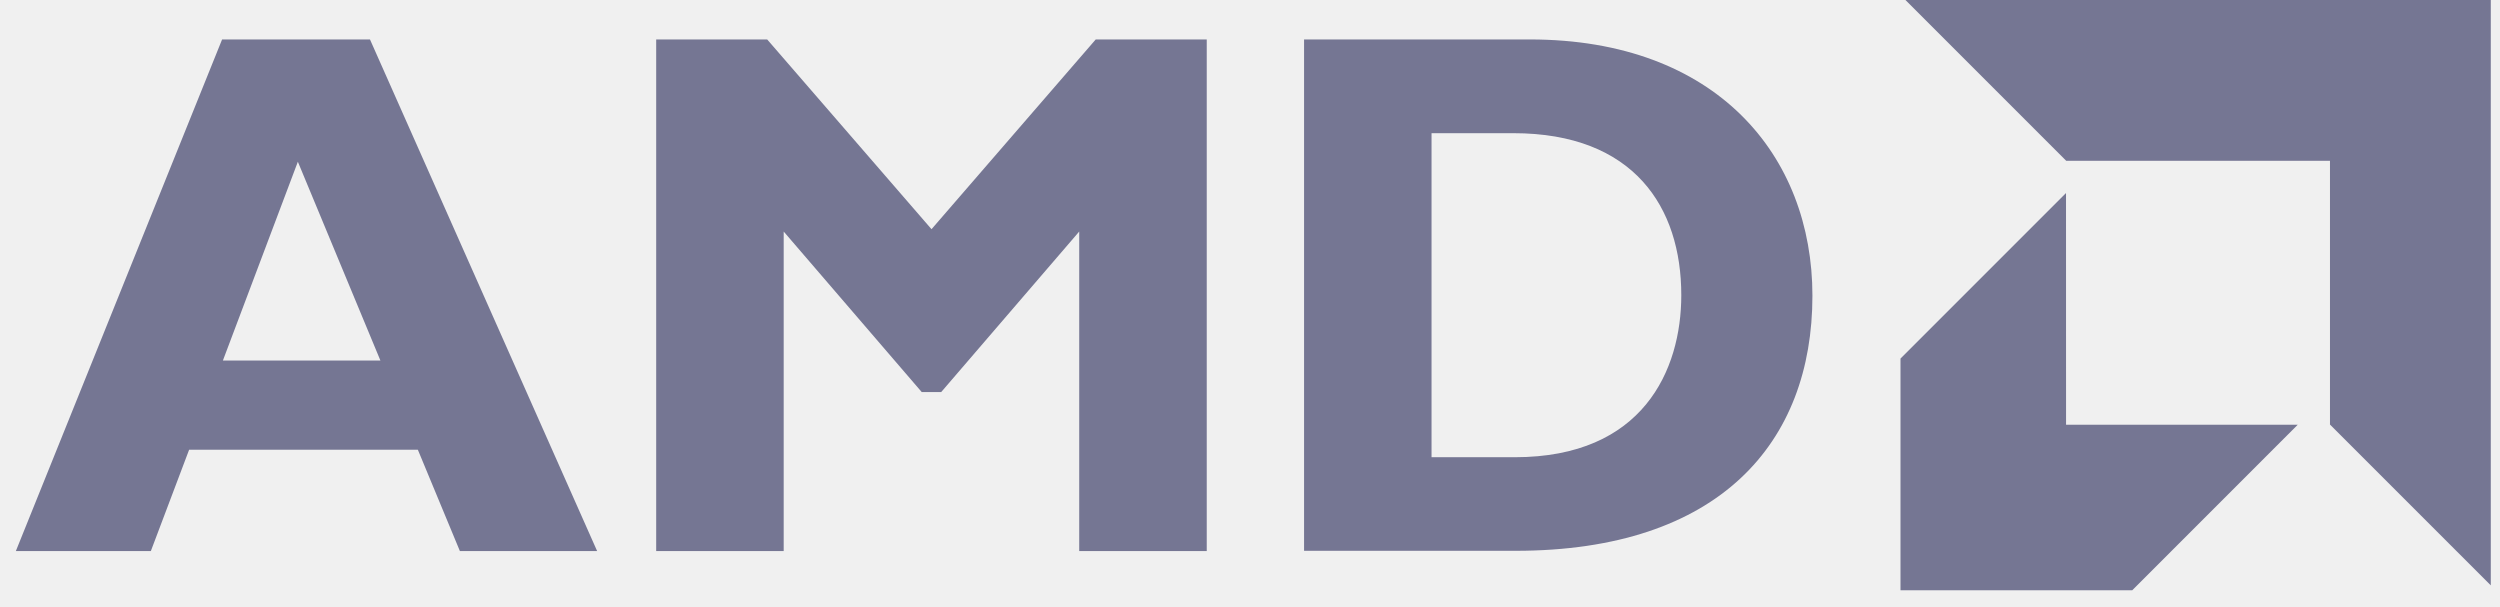
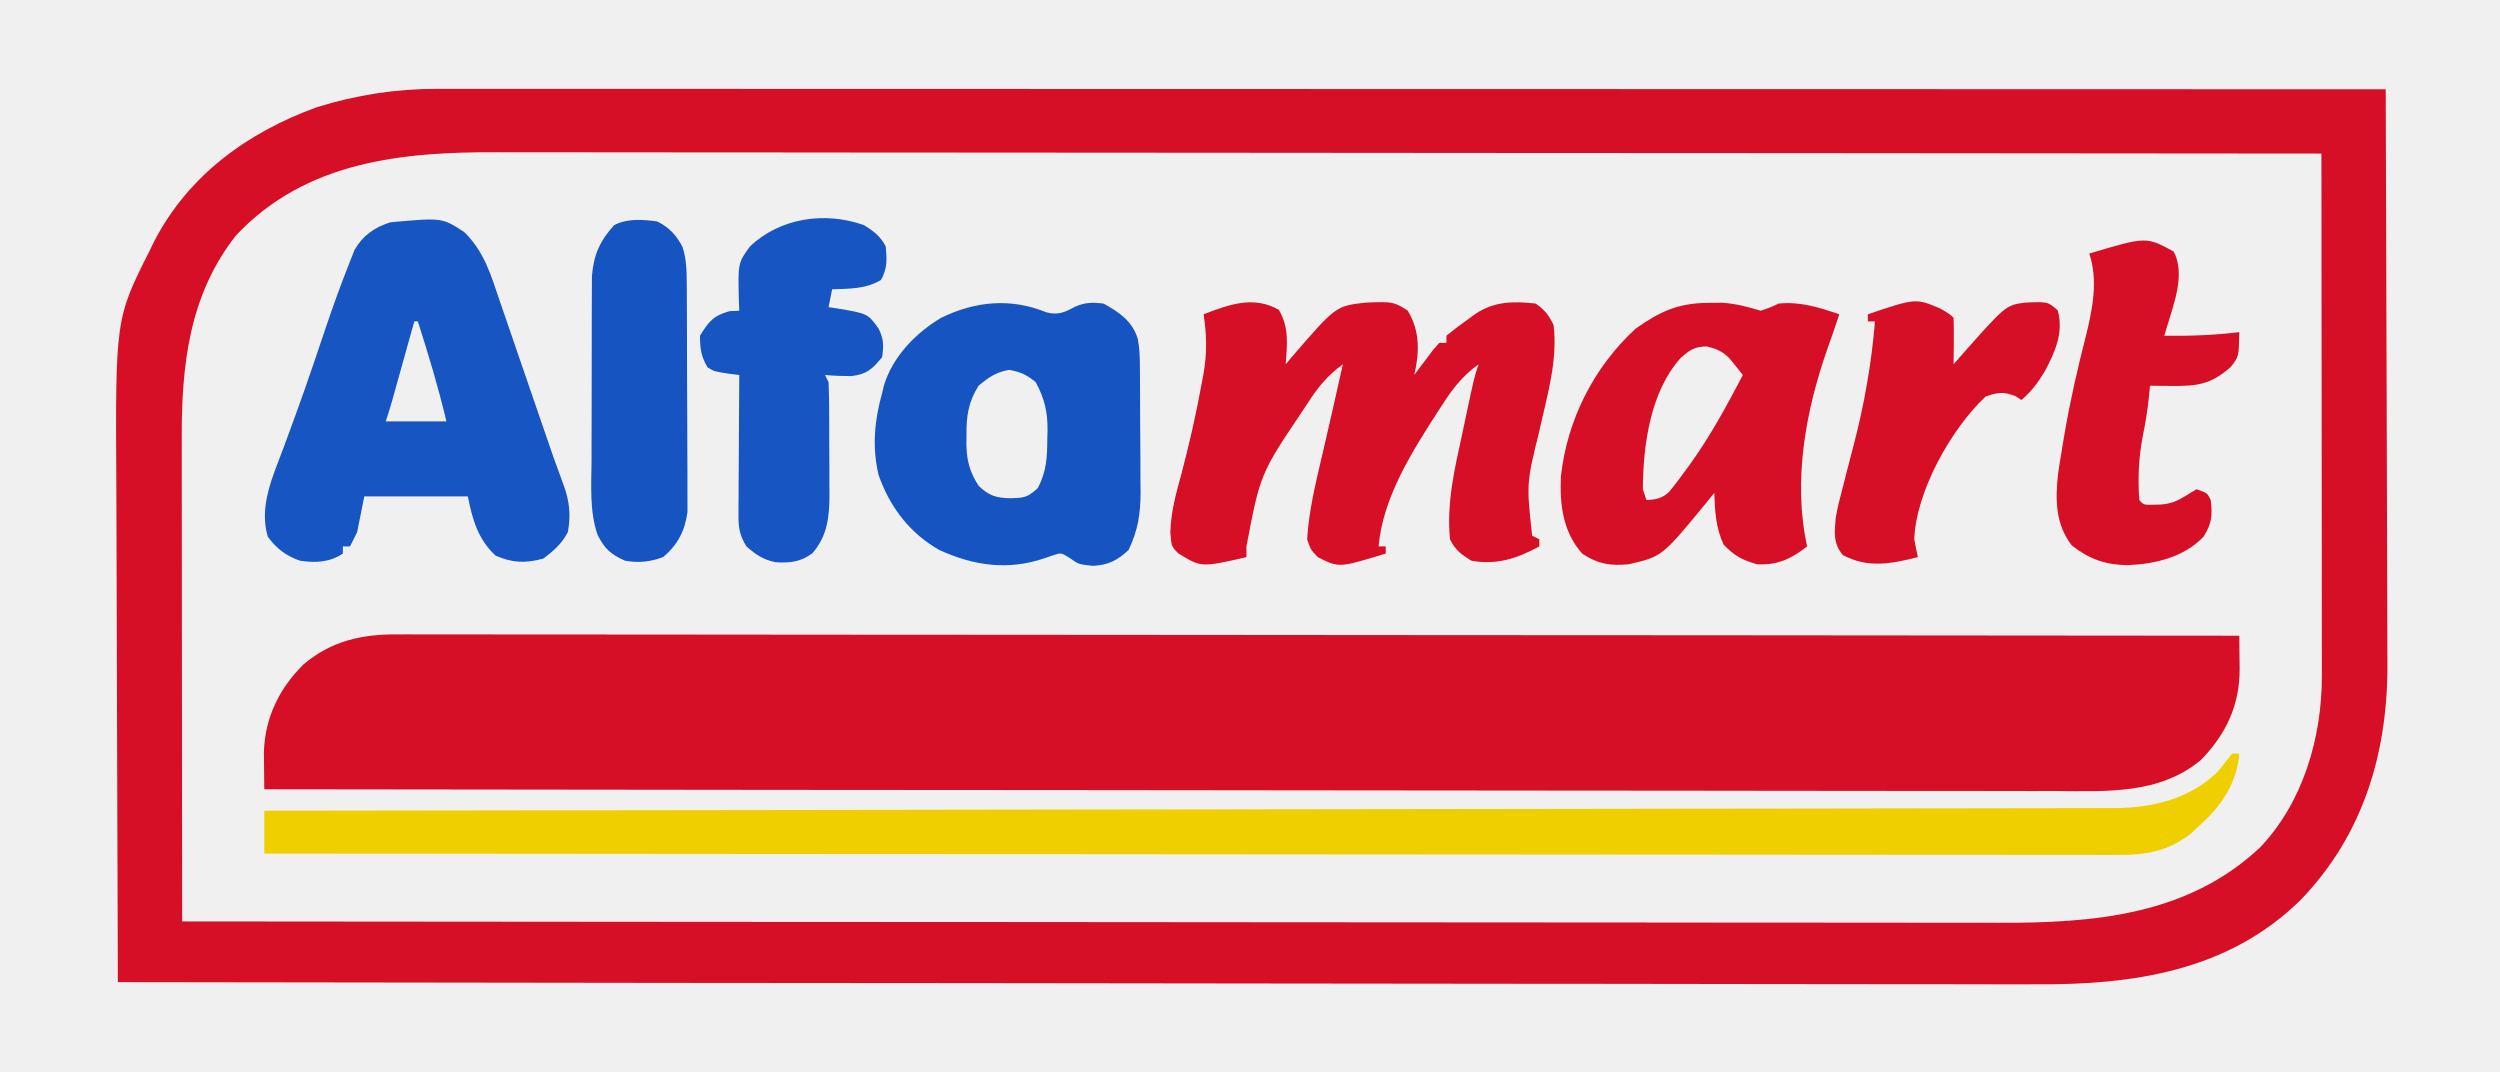
- <svg xmlns="http://www.w3.org/2000/svg" width="99" height="24" viewBox="0 0 99 24" fill="none">
-   <g clip-path="url(#clip0_14_25)">
-     <path d="M23.646 21.821H18.211L16.547 17.81H7.489L5.974 21.821H0.628L8.795 1.562H14.651L23.646 21.821ZM11.795 6.405L8.827 14.276H15.064L11.795 6.405ZM43.391 1.562H47.787V21.821H42.737V9.169L37.272 15.525H36.5L31.034 9.169V21.821H25.985V1.562H30.381L36.888 9.076L43.391 1.562ZM60.58 1.562C67.976 1.562 71.772 6.165 71.772 11.712C71.772 17.533 68.089 21.812 60.012 21.812H51.641V1.562H60.58ZM56.689 18.106H59.986C65.061 18.106 66.579 14.66 66.579 11.689C66.579 8.213 64.708 5.274 59.927 5.274H56.689V18.106ZM81.822 6.368L75.456 0H98.635V23.18L92.267 16.812V6.368H81.822ZM81.814 7.644L75.26 14.199V23.375H84.436L90.99 16.82H81.816L81.814 7.644Z" fill="#757693" />
-   </g>
-   <defs>
-     <clipPath id="clip0_14_25">
-       <rect width="98.007" height="23.375" fill="white" transform="translate(0.627991)" />
-     </clipPath>
-   </defs>
+ <svg xmlns="http://www.w3.org/2000/svg" version="1.1" width="700" height="300">
+   <path d="M0 0 C0.945 -0.001 1.89 -0.002 2.864 -0.003 C6.037 -0.006 9.21 -0.002 12.383 0.003 C14.678 0.002 16.973 0.001 19.269 0 C25.581 -0.002 31.893 0.002 38.205 0.007 C44.311 0.011 50.417 0.01 56.524 0.009 C69.014 0.008 81.504 0.011 93.995 0.017 C106.362 0.023 118.729 0.027 131.096 0.028 C131.865 0.028 132.634 0.028 133.426 0.028 C137.331 0.029 141.236 0.029 145.141 0.029 C172.801 0.031 200.461 0.038 228.121 0.048 C254.992 0.057 281.863 0.064 308.734 0.068 C309.562 0.068 310.391 0.068 311.244 0.069 C319.562 0.07 327.88 0.071 336.198 0.072 C353.142 0.075 370.087 0.078 387.031 0.081 C387.811 0.081 388.59 0.081 389.392 0.081 C441.419 0.09 493.445 0.106 545.471 0.123 C545.565 22.76 545.635 45.396 545.678 68.033 C545.699 78.545 545.727 89.058 545.773 99.57 C545.813 108.74 545.839 117.91 545.847 127.08 C545.853 131.928 545.865 136.777 545.894 141.625 C545.921 146.204 545.929 150.782 545.923 155.36 C545.925 157.027 545.932 158.693 545.948 160.359 C546.171 185.512 539.346 208.873 521.487 227.264 C501.281 247.046 474.645 250.915 447.648 250.724 C445.316 250.727 442.984 250.731 440.652 250.737 C434.303 250.748 427.954 250.729 421.605 250.703 C415.444 250.681 409.282 250.688 403.12 250.692 C390.532 250.698 377.944 250.682 365.356 250.652 C352.905 250.622 340.455 250.603 328.004 250.597 C327.228 250.597 326.452 250.597 325.652 250.596 C321.709 250.595 317.766 250.593 313.823 250.592 C285.949 250.581 258.076 250.548 230.202 250.5 C203.135 250.454 176.069 250.419 149.003 250.398 C147.749 250.397 147.749 250.397 146.471 250.396 C138.081 250.389 129.691 250.383 121.301 250.377 C104.212 250.364 87.123 250.35 70.034 250.335 C69.248 250.334 68.463 250.333 67.653 250.333 C15.259 250.287 -37.135 250.207 -89.529 250.123 C-89.623 227.912 -89.693 205.701 -89.736 183.49 C-89.757 173.175 -89.785 162.86 -89.831 152.545 C-89.871 143.546 -89.896 134.547 -89.905 125.548 C-89.911 120.79 -89.923 116.034 -89.952 111.277 C-90.23 64.377 -90.23 64.377 -80.529 45.123 C-80.15 44.341 -79.771 43.558 -79.381 42.752 C-69.778 24.16 -53.155 12.166 -33.834 5.15 C-22.758 1.707 -11.571 -0.035 0 0 Z M-56.529 41.123 C-69.617 57.853 -71.698 77.446 -71.643 97.914 C-71.642 99.393 -71.642 100.873 -71.643 102.352 C-71.643 106.343 -71.637 110.334 -71.63 114.325 C-71.624 118.505 -71.624 122.685 -71.622 126.865 C-71.619 134.77 -71.611 142.674 -71.601 150.579 C-71.59 159.582 -71.584 168.586 -71.579 177.59 C-71.569 196.101 -71.551 214.612 -71.529 233.123 C-21.487 233.174 28.554 233.222 78.595 233.25 C79.337 233.25 80.078 233.251 80.842 233.251 C96.958 233.26 113.075 233.269 129.191 233.276 C137.095 233.28 144.999 233.284 152.903 233.288 C154.083 233.288 154.083 233.288 155.287 233.289 C180.749 233.302 206.211 233.324 231.673 233.352 C257.854 233.38 284.035 233.399 310.215 233.405 C313.919 233.406 317.623 233.407 321.327 233.408 C322.055 233.408 322.784 233.408 323.535 233.408 C335.236 233.412 346.936 233.426 358.637 233.444 C370.42 233.461 382.202 233.468 393.985 233.464 C400.361 233.462 406.737 233.465 413.113 233.481 C418.964 233.495 424.814 233.496 430.664 233.486 C432.768 233.484 434.872 233.488 436.976 233.498 C463.536 233.611 489.95 231.469 510.217 212.471 C522.311 199.874 527.605 181.637 527.591 164.473 C527.593 163.176 527.594 161.879 527.595 160.543 C527.592 159.123 527.588 157.703 527.585 156.283 C527.584 154.775 527.584 153.267 527.585 151.758 C527.585 147.678 527.579 143.598 527.572 139.518 C527.566 135.249 527.566 130.979 527.564 126.71 C527.561 118.632 527.553 110.554 527.543 102.475 C527.532 93.276 527.526 84.076 527.521 74.877 C527.511 55.959 527.493 37.041 527.471 18.123 C477.225 18.072 426.978 18.024 376.732 17.996 C375.988 17.996 375.243 17.995 374.476 17.995 C358.296 17.986 342.116 17.977 325.936 17.97 C318 17.966 310.065 17.962 302.129 17.958 C300.945 17.958 300.945 17.958 299.736 17.957 C274.17 17.944 248.604 17.922 223.038 17.894 C196.752 17.866 170.465 17.847 144.179 17.841 C140.461 17.84 136.743 17.839 133.025 17.838 C132.293 17.838 131.562 17.838 130.808 17.838 C119.059 17.834 107.309 17.82 95.56 17.803 C83.731 17.785 71.901 17.778 60.071 17.783 C53.669 17.784 47.266 17.782 40.864 17.765 C34.991 17.751 29.118 17.75 23.245 17.76 C21.132 17.762 19.018 17.758 16.905 17.748 C-10.145 17.634 -36.968 20.278 -56.529 41.123 Z " fill="#D60E26" transform="translate(122.529,24.87695)" />
+   <path d="M0 0 C0.898 -0.003 1.796 -0.007 2.721 -0.01 C5.716 -0.018 8.71 -0.005 11.704 0.008 C13.878 0.007 16.052 0.004 18.226 0.001 C24.19 -0.006 30.153 0.006 36.116 0.021 C42.551 0.034 48.986 0.03 55.42 0.027 C66.566 0.025 77.711 0.035 88.856 0.052 C100.542 0.07 112.228 0.081 123.915 0.085 C124.642 0.085 125.369 0.085 126.118 0.085 C129.811 0.086 133.504 0.087 137.197 0.088 C163.341 0.094 189.485 0.114 215.629 0.143 C241.025 0.17 266.42 0.192 291.816 0.204 C292.599 0.205 293.382 0.205 294.188 0.206 C302.052 0.209 309.916 0.213 317.78 0.217 C333.8 0.225 349.819 0.233 365.838 0.242 C366.575 0.243 367.311 0.243 368.07 0.243 C417.237 0.271 466.404 0.319 515.57 0.369 C515.601 2.768 515.623 5.166 515.641 7.564 C515.65 8.239 515.66 8.914 515.669 9.609 C515.725 19.716 511.906 27.887 504.859 35.127 C493.29 44.842 478.321 43.935 464.152 43.85 C461.983 43.852 459.815 43.855 457.647 43.861 C451.713 43.869 445.779 43.854 439.846 43.833 C433.437 43.816 427.029 43.822 420.621 43.825 C409.527 43.827 398.433 43.815 387.338 43.792 C375.708 43.768 364.077 43.753 352.446 43.749 C351.36 43.748 351.36 43.748 350.251 43.748 C346.573 43.746 342.896 43.745 339.218 43.744 C313.192 43.736 287.166 43.709 261.14 43.671 C235.862 43.634 210.584 43.606 185.306 43.589 C184.526 43.588 183.747 43.588 182.943 43.587 C175.113 43.582 167.283 43.577 159.453 43.572 C143.503 43.562 127.553 43.55 111.604 43.539 C110.87 43.538 110.137 43.537 109.381 43.537 C60.444 43.5 11.507 43.437 -37.43 43.369 C-37.46 41.147 -37.482 38.924 -37.5 36.701 C-37.519 34.845 -37.519 34.845 -37.539 32.95 C-37.243 23.275 -33.251 15.126 -26.391 8.357 C-18.591 1.785 -10.038 -0.097 0 0 Z " fill="#D60E26" transform="translate(111.4296,177.6309)" />
+   <path d="M0 0 C0.66 0 1.32 0 2 0 C1.378 8.089 -3.012 14.743 -9 20 C-10.392 21.299 -10.392 21.299 -11.812 22.625 C-18.331 27.482 -24.349 28.444 -32.23 28.369 C-33.581 28.374 -33.581 28.374 -34.96 28.38 C-37.976 28.388 -40.991 28.374 -44.007 28.361 C-46.192 28.362 -48.377 28.365 -50.561 28.369 C-56.563 28.375 -62.565 28.363 -68.567 28.348 C-75.04 28.335 -81.513 28.34 -87.986 28.342 C-99.201 28.344 -110.415 28.334 -121.629 28.317 C-133.39 28.299 -145.15 28.288 -156.911 28.285 C-157.643 28.284 -158.374 28.284 -159.128 28.284 C-162.842 28.283 -166.557 28.282 -170.272 28.281 C-196.578 28.275 -222.884 28.255 -249.189 28.226 C-274.744 28.199 -300.299 28.178 -325.854 28.165 C-326.641 28.164 -327.429 28.164 -328.241 28.164 C-336.152 28.16 -344.064 28.156 -351.975 28.152 C-368.092 28.144 -384.209 28.136 -400.325 28.127 C-401.437 28.126 -401.437 28.126 -402.571 28.126 C-452.047 28.098 -501.524 28.051 -551 28 C-551 24.04 -551 20.08 -551 16 C-549.893 15.999 -548.785 15.997 -547.644 15.996 C-498.838 15.936 -450.032 15.874 -401.225 15.799 C-400.487 15.798 -399.748 15.796 -398.986 15.795 C-382.929 15.771 -366.871 15.745 -350.814 15.72 C-342.939 15.707 -335.065 15.695 -327.19 15.683 C-326.407 15.681 -325.623 15.68 -324.816 15.679 C-299.415 15.639 -274.015 15.605 -248.614 15.575 C-222.512 15.544 -196.411 15.507 -170.309 15.461 C-166.622 15.455 -162.936 15.448 -159.249 15.442 C-158.524 15.441 -157.798 15.439 -157.051 15.438 C-145.37 15.418 -133.69 15.405 -122.009 15.395 C-110.267 15.384 -98.525 15.366 -86.782 15.341 C-80.42 15.327 -74.057 15.317 -67.695 15.316 C-61.871 15.314 -56.047 15.304 -50.224 15.286 C-48.116 15.281 -46.008 15.28 -43.9 15.282 C-41.036 15.284 -38.171 15.274 -35.307 15.262 C-34.488 15.265 -33.669 15.269 -32.826 15.273 C-22.327 15.192 -11.719 12.685 -4.039 5.051 C-2.661 3.393 -1.326 1.7 0 0 Z " fill="#EFCF00" transform="translate(625,211)" />
+   <path d="M0 0 C2.933 4.921 2.339 9.659 1.938 15.25 C2.483 14.598 3.028 13.945 3.59 13.273 C15.972 -1.078 15.972 -1.078 24.363 -2.023 C32.06 -2.294 32.06 -2.294 36.062 0.188 C39.556 5.893 39.421 11.82 37.938 18.25 C38.42 17.6 38.902 16.951 39.398 16.281 C40.346 15.028 40.346 15.028 41.312 13.75 C41.939 12.915 42.565 12.079 43.211 11.219 C44.066 10.244 44.066 10.244 44.938 9.25 C45.597 9.25 46.258 9.25 46.938 9.25 C46.938 8.59 46.938 7.93 46.938 7.25 C48.653 5.826 50.436 4.484 52.25 3.188 C53.729 2.118 53.729 2.118 55.238 1.027 C60.458 -2.41 65.854 -2.434 71.938 -1.75 C74.593 0.147 75.51 1.395 76.938 4.25 C78.18 14.214 75.043 24.348 72.928 34.016 C69.334 48.615 69.334 48.615 70.938 63.25 C71.597 63.58 72.257 63.91 72.938 64.25 C72.938 64.91 72.938 65.57 72.938 66.25 C66.701 69.624 61.07 71.52 53.938 70.25 C51.003 68.454 49.465 67.306 47.938 64.25 C46.933 54.119 49.23 44.504 51.375 34.688 C51.705 33.13 52.034 31.572 52.361 30.014 C54.712 18.926 54.712 18.926 55.938 15.25 C51.705 18.279 48.923 21.74 46.125 26.062 C45.696 26.718 45.266 27.373 44.824 28.048 C37.444 39.488 29.138 52.44 27.938 66.25 C28.598 66.25 29.258 66.25 29.938 66.25 C29.938 66.91 29.938 67.57 29.938 68.25 C16.823 72.255 16.823 72.255 10.938 69.25 C8.938 67.188 8.938 67.188 7.938 64.25 C8.437 55.91 10.49 47.863 12.375 39.75 C12.691 38.374 13.007 36.998 13.322 35.621 C13.924 32.998 14.527 30.376 15.132 27.754 C16.089 23.591 17.019 19.422 17.938 15.25 C13.705 18.279 10.923 21.74 8.125 26.062 C7.481 27.045 7.481 27.045 6.824 28.048 C-5.183 45.907 -5.183 45.907 -9.062 66.25 C-9.062 67.24 -9.062 68.23 -9.062 69.25 C-21.686 72.131 -21.686 72.131 -28.062 68.25 C-30.062 66.25 -30.062 66.25 -30.359 62.32 C-30.229 56.684 -28.804 51.532 -27.312 46.125 C-25.115 37.734 -23.16 29.351 -21.625 20.812 C-21.362 19.421 -21.362 19.421 -21.093 18.001 C-20.077 12.119 -20.144 7.153 -21.062 1.25 C-13.936 -1.497 -7.048 -4.027 0 0 Z " fill="#D60E26" transform="translate(358.0625,86.75)" />
+   <path d="M0 0 C5.617 5.45 7.522 12.154 9.977 19.43 C10.432 20.748 10.888 22.065 11.346 23.382 C12.543 26.837 13.725 30.298 14.903 33.759 C16.099 37.263 17.307 40.762 18.516 44.262 C19.877 48.206 21.238 52.151 22.587 56.1 C25.09 63.422 25.09 63.422 27.765 70.684 C29.469 75.26 29.868 79.192 29 84 C27.352 87.178 25.036 89.214 22.188 91.375 C17.207 92.798 13.399 92.619 8.75 90.562 C3.809 85.958 2.301 80.504 1 74 C-8.57 74 -18.14 74 -28 74 C-28.99 78.95 -28.99 78.95 -30 84 C-30.66 85.32 -31.32 86.64 -32 88 C-32.66 88 -33.32 88 -34 88 C-34 88.66 -34 89.32 -34 90 C-37.735 92.49 -41.671 92.646 -46 92 C-49.908 90.635 -52.507 88.663 -55 85.312 C-57.589 76.738 -53.556 68.241 -50.562 60.25 C-49.651 57.764 -48.74 55.277 -47.832 52.789 C-47.598 52.152 -47.365 51.516 -47.124 50.86 C-45.467 46.329 -43.876 41.779 -42.324 37.211 C-42.107 36.573 -41.89 35.935 -41.666 35.278 C-40.63 32.228 -39.6 29.176 -38.576 26.122 C-36.55 20.162 -34.417 14.243 -32.078 8.398 C-31.634 7.268 -31.189 6.138 -30.731 4.974 C-28.34 0.867 -25.24 -1.253 -20.75 -2.75 C-6.188 -4.074 -6.188 -4.074 0 0 Z M-14 25 C-14.207 25.742 -14.414 26.483 -14.627 27.247 C-15.563 30.603 -16.5 33.958 -17.438 37.312 C-17.763 38.48 -18.088 39.647 -18.424 40.85 C-18.893 42.527 -18.893 42.527 -19.371 44.238 C-19.803 45.786 -19.803 45.786 -20.244 47.365 C-20.786 49.256 -21.378 51.133 -22 53 C-16.39 53 -10.78 53 -5 53 C-7.253 43.515 -10.022 34.275 -13 25 C-13.33 25 -13.66 25 -14 25 Z " fill="#1655C2" transform="translate(130,65)" />
+   <path d="M0 0 C3.122 0.854 5.167 0.055 7.918 -1.504 C10.865 -2.804 12.844 -2.825 16.043 -2.441 C20.398 -0.051 24.09 2.479 25.607 7.382 C26.084 9.764 26.184 11.954 26.204 14.384 C26.214 15.339 26.223 16.294 26.233 17.277 C26.237 18.303 26.242 19.33 26.246 20.387 C26.252 21.45 26.257 22.513 26.263 23.608 C26.273 25.857 26.279 28.107 26.283 30.356 C26.293 33.782 26.324 37.207 26.355 40.633 C26.362 42.822 26.367 45.01 26.371 47.199 C26.383 48.217 26.396 49.235 26.409 50.284 C26.389 56.416 25.7 61 23.043 66.559 C19.827 69.55 17.307 70.792 12.98 70.996 C9.043 70.559 9.043 70.559 6.668 68.871 C4.199 67.292 4.199 67.292 1.938 68.027 C1.127 68.306 0.316 68.584 -0.52 68.871 C-10.708 72.343 -20.262 70.98 -29.957 66.559 C-38.273 61.826 -43.808 54.509 -46.957 45.559 C-48.821 37.595 -48.096 30.332 -45.957 22.559 C-45.797 21.9 -45.637 21.241 -45.473 20.562 C-43.063 12.47 -36.607 5.811 -29.457 1.559 C-19.886 -3.144 -9.895 -4.055 0 0 Z M-18.957 20.559 C-21.857 25.195 -22.423 29.2 -22.332 34.559 C-22.344 35.244 -22.355 35.93 -22.367 36.637 C-22.34 41.347 -21.5 44.6 -18.957 48.559 C-16.085 51.383 -13.95 52.01 -9.957 52.059 C-6.154 51.952 -5.318 51.885 -2.395 49.246 C0.105 44.573 0.258 40.495 0.293 35.309 C0.314 34.57 0.334 33.831 0.355 33.07 C0.393 27.819 -0.485 24.213 -2.957 19.559 C-5.484 17.497 -7.203 16.694 -10.395 16.121 C-14.061 16.747 -16.101 18.199 -18.957 20.559 Z " fill="#1655C1" transform="translate(292.957,87.44141)" />
+   <path d="M0 0 C1.284 -0.014 2.568 -0.028 3.891 -0.043 C7.787 0.19 11.022 1.09 14.75 2.188 C17.279 1.343 17.279 1.343 19.75 0.188 C25.885 -0.414 31.012 1.248 36.75 3.188 C35.727 6.293 34.679 9.382 33.566 12.457 C27.373 29.957 23.678 49.752 27.75 68.188 C23.252 71.674 19.534 73.456 13.75 73.188 C9.582 72.006 7.356 70.826 4.375 67.688 C2.159 62.916 1.935 58.397 1.75 53.188 C1.037 54.068 0.324 54.948 -0.41 55.855 C-12.859 71.036 -12.859 71.036 -22.25 73.188 C-27.489 73.655 -30.847 73.123 -35.25 70.188 C-40.683 64 -41.553 56.48 -41.188 48.5 C-39.417 32.671 -31.996 17.989 -20.25 7.188 C-13.491 2.41 -8.345 0.042 0 0 Z M-7.699 15.457 C-16.216 24.961 -18.179 39.93 -18.25 52.188 C-17.92 53.178 -17.59 54.167 -17.25 55.188 C-14.611 55.106 -12.829 54.731 -10.874 52.895 C-9.356 51.063 -7.95 49.183 -6.562 47.25 C-5.79 46.199 -5.79 46.199 -5.001 45.127 C0.66 37.238 5.256 28.778 9.75 20.188 C8.979 19.226 8.208 18.264 7.414 17.273 C6.764 16.462 6.764 16.462 6.1 15.634 C4.22 13.619 2.39 12.882 -0.25 12.188 C-3.763 12.188 -5.114 13.166 -7.699 15.457 Z " fill="#D60E26" transform="translate(478.25,84.8125)" />
+   <path d="M0 0 C2.636 1.631 4.672 3.138 6.078 5.949 C6.418 9.615 6.568 12.062 4.766 15.324 C0.514 17.895 -4.036 17.781 -8.922 17.949 C-9.417 20.424 -9.417 20.424 -9.922 22.949 C-9.246 23.047 -8.571 23.145 -7.875 23.246 C1.055 24.743 1.055 24.743 4.078 28.949 C5.541 31.875 5.523 33.705 5.078 36.949 C2.31 40.3 0.791 41.748 -3.547 42.258 C-6.026 42.261 -8.454 42.169 -10.922 41.949 C-10.592 42.609 -10.262 43.269 -9.922 43.949 C-9.811 46.712 -9.758 49.448 -9.754 52.211 C-9.749 53.447 -9.749 53.447 -9.744 54.708 C-9.739 56.456 -9.736 58.203 -9.737 59.951 C-9.734 62.609 -9.716 65.266 -9.697 67.924 C-9.694 69.624 -9.692 71.324 -9.691 73.023 C-9.684 73.812 -9.677 74.601 -9.67 75.414 C-9.695 81.691 -10.211 86.988 -14.484 91.887 C-17.77 94.313 -20.723 94.612 -24.738 94.375 C-28.172 93.705 -30.321 92.233 -32.922 89.949 C-34.721 87.029 -35.169 84.863 -35.149 81.456 C-35.149 80.575 -35.149 79.695 -35.148 78.788 C-35.138 77.846 -35.128 76.904 -35.117 75.934 C-35.114 74.963 -35.112 73.992 -35.109 72.991 C-35.097 69.894 -35.072 66.797 -35.047 63.699 C-35.037 61.598 -35.028 59.496 -35.02 57.395 C-34.997 52.246 -34.963 47.098 -34.922 41.949 C-36.038 41.807 -37.155 41.666 -38.305 41.52 C-41.922 40.949 -41.922 40.949 -43.797 39.824 C-45.627 36.774 -45.922 34.498 -45.922 30.949 C-43.512 27.006 -42.12 25.266 -37.609 24.074 C-36.722 24.033 -35.836 23.992 -34.922 23.949 C-34.957 23.153 -34.991 22.356 -35.027 21.535 C-35.307 10.576 -35.307 10.576 -31.922 5.949 C-23.59 -2.02 -10.941 -3.935 0 0 Z " fill="#1655C2" transform="translate(241.9219,63.05078)" />
+   <path d="M0 0 C3.438 6.408 -0.108 14.959 -2.004 21.508 C-2.209 22.186 -2.414 22.864 -2.625 23.562 C4.452 23.684 11.347 23.416 18.375 22.562 C18.256 29.475 18.256 29.475 15.891 32.395 C10.521 37.11 6.75 37.696 -0.375 37.625 C-1.545 37.616 -2.716 37.607 -3.922 37.598 C-4.814 37.586 -5.706 37.574 -6.625 37.562 C-6.749 38.821 -6.872 40.079 -7 41.375 C-7.383 44.928 -7.97 48.375 -8.688 51.875 C-9.801 57.752 -10.054 63.594 -9.625 69.562 C-8.431 70.971 -8.431 70.971 -5 70.875 C-1.655 70.863 0.348 70.256 3.188 68.5 C4.239 67.861 5.291 67.221 6.375 66.562 C9.375 67.562 9.375 67.562 10.375 69.562 C10.873 73.882 10.719 75.997 8.438 79.75 C2.951 85.596 -5.214 87.497 -12.938 87.812 C-19.095 87.72 -23.657 86.102 -28.5 82.312 C-33.164 76.277 -33.172 69.381 -32.344 62.086 C-31.937 59.278 -31.479 56.484 -31 53.688 C-30.828 52.655 -30.655 51.623 -30.478 50.56 C-28.901 41.464 -26.849 32.498 -24.556 23.557 C-22.697 16.024 -21.111 8.105 -23.625 0.562 C-7.688 -4.21 -7.688 -4.21 0 0 Z " fill="#D60E26" transform="translate(608.625,70.4375)" />
+   <path d="M0 0 C3.333 1.633 5.43 3.89 7.138 7.217 C8.214 10.69 8.269 13.704 8.291 17.341 C8.301 18.423 8.301 18.423 8.311 19.526 C8.33 21.9 8.334 24.274 8.336 26.648 C8.342 28.306 8.349 29.964 8.356 31.621 C8.368 35.093 8.372 38.564 8.371 42.036 C8.37 46.474 8.398 50.91 8.432 55.348 C8.454 58.771 8.458 62.194 8.457 65.617 C8.46 67.252 8.469 68.888 8.484 70.523 C8.504 72.816 8.498 75.107 8.486 77.4 C8.489 78.702 8.492 80.003 8.494 81.345 C7.784 86.595 5.839 90.416 1.75 93.938 C-1.912 95.352 -5.164 95.654 -9 95 C-13.021 93.179 -14.601 91.764 -16.645 87.85 C-18.988 81.152 -18.409 73.903 -18.363 66.898 C-18.363 65.332 -18.363 63.766 -18.365 62.2 C-18.365 58.931 -18.354 55.661 -18.336 52.392 C-18.313 48.211 -18.313 44.031 -18.32 39.85 C-18.323 36.621 -18.316 33.392 -18.307 30.163 C-18.303 28.621 -18.302 27.08 -18.303 25.539 C-18.304 23.383 -18.291 21.228 -18.275 19.072 C-18.27 17.848 -18.265 16.624 -18.261 15.363 C-17.798 9.391 -16.031 5.409 -12 1 C-8.268 -0.866 -4.063 -0.555 0 0 Z " fill="#1655C1" transform="translate(184,62)" />
+   <path d="M0 0 C2.625 1.562 2.625 1.562 3.625 2.562 C3.698 4.749 3.709 6.938 3.688 9.125 C3.678 10.323 3.669 11.52 3.66 12.754 C3.649 13.681 3.637 14.608 3.625 15.562 C4.193 14.91 4.762 14.258 5.348 13.586 C18.221 -0.985 18.221 -0.985 23.684 -1.711 C30.011 -1.981 30.011 -1.981 32.812 0.5 C34.443 6.645 32.141 11.925 29.25 17.375 C27.382 20.545 25.45 23.156 22.625 25.562 C22.089 25.212 21.552 24.861 21 24.5 C17.645 23.176 16.049 23.398 12.625 24.562 C2.938 33.618 -6.915 51.232 -7.375 64.562 C-7.073 66.235 -6.746 67.904 -6.375 69.562 C-13.896 71.427 -20.209 72.732 -27.375 69 C-30.124 65.649 -29.724 62.688 -29.375 58.562 C-28.9 55.769 -28.209 53.057 -27.477 50.32 C-27.075 48.742 -26.674 47.164 -26.273 45.586 C-25.643 43.153 -25.009 40.72 -24.371 38.289 C-21.36 26.736 -19.377 15.464 -18.375 3.562 C-19.035 3.562 -19.695 3.562 -20.375 3.562 C-20.375 2.902 -20.375 2.243 -20.375 1.562 C-6.97 -2.969 -6.97 -2.969 0 0 Z M1.625 16.562 C2.625 18.562 2.625 18.562 2.625 18.562 Z " fill="#D60E26" transform="translate(543.375,86.4375)" />
</svg>
